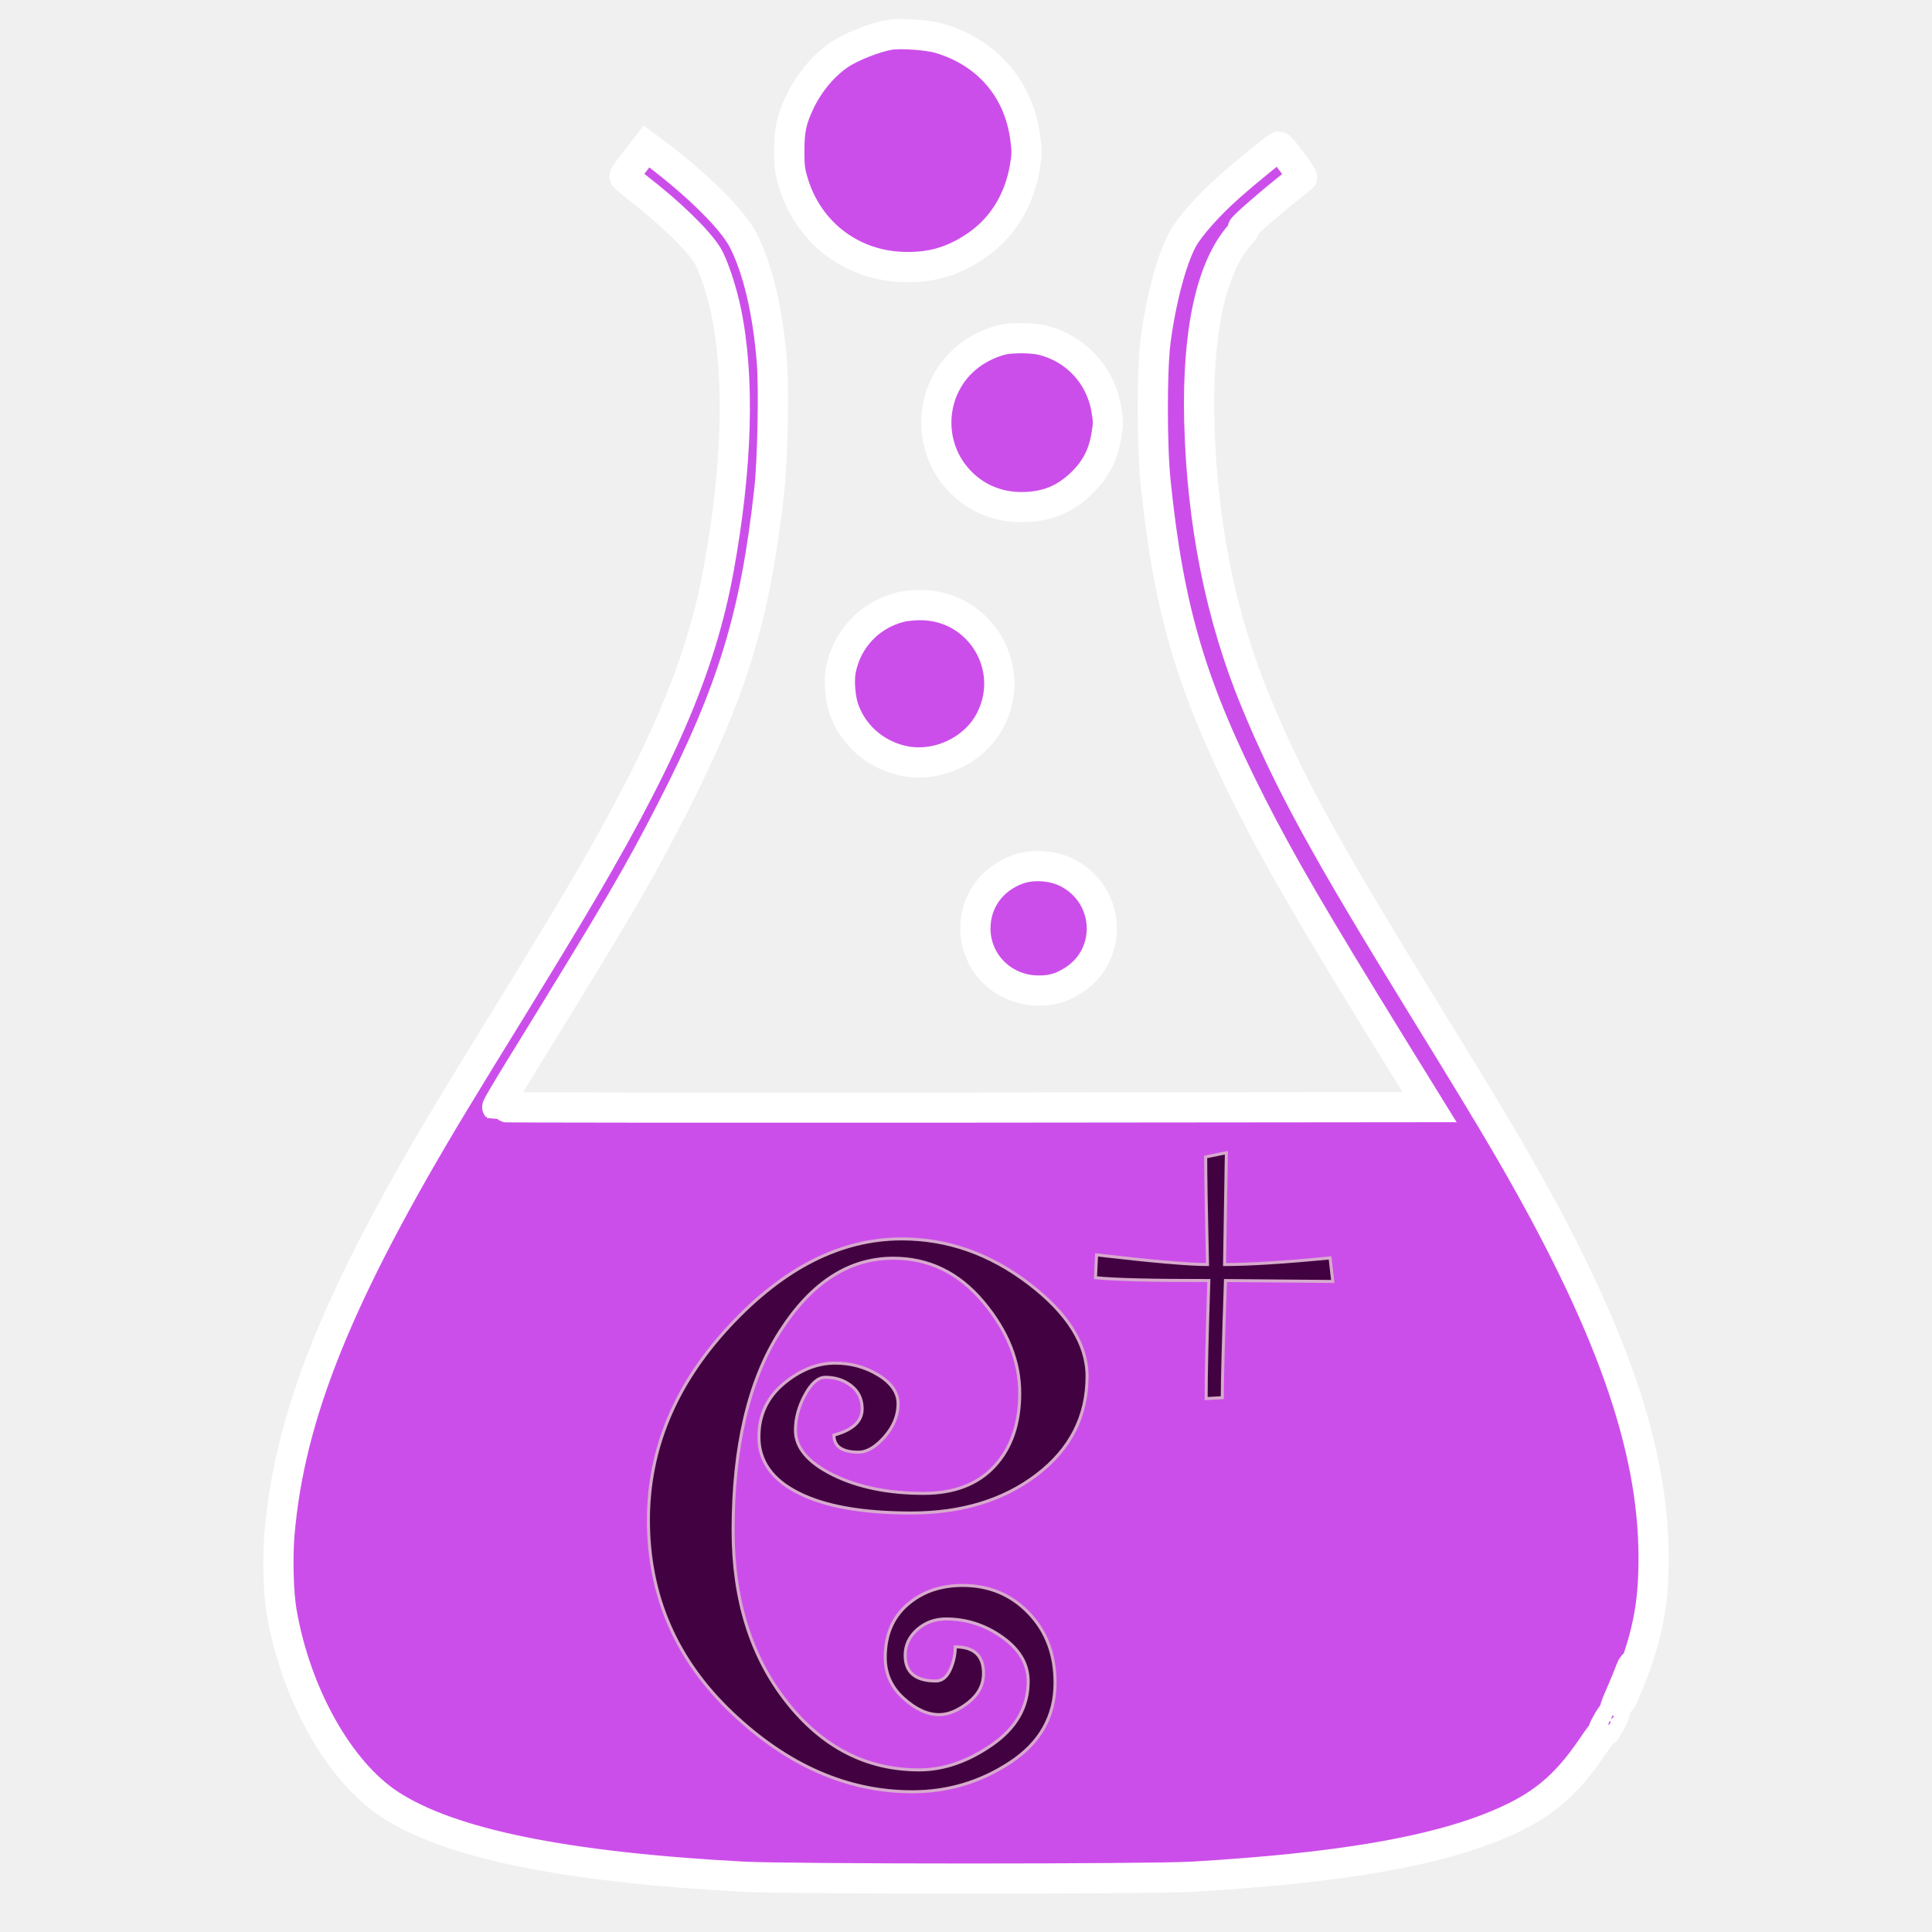
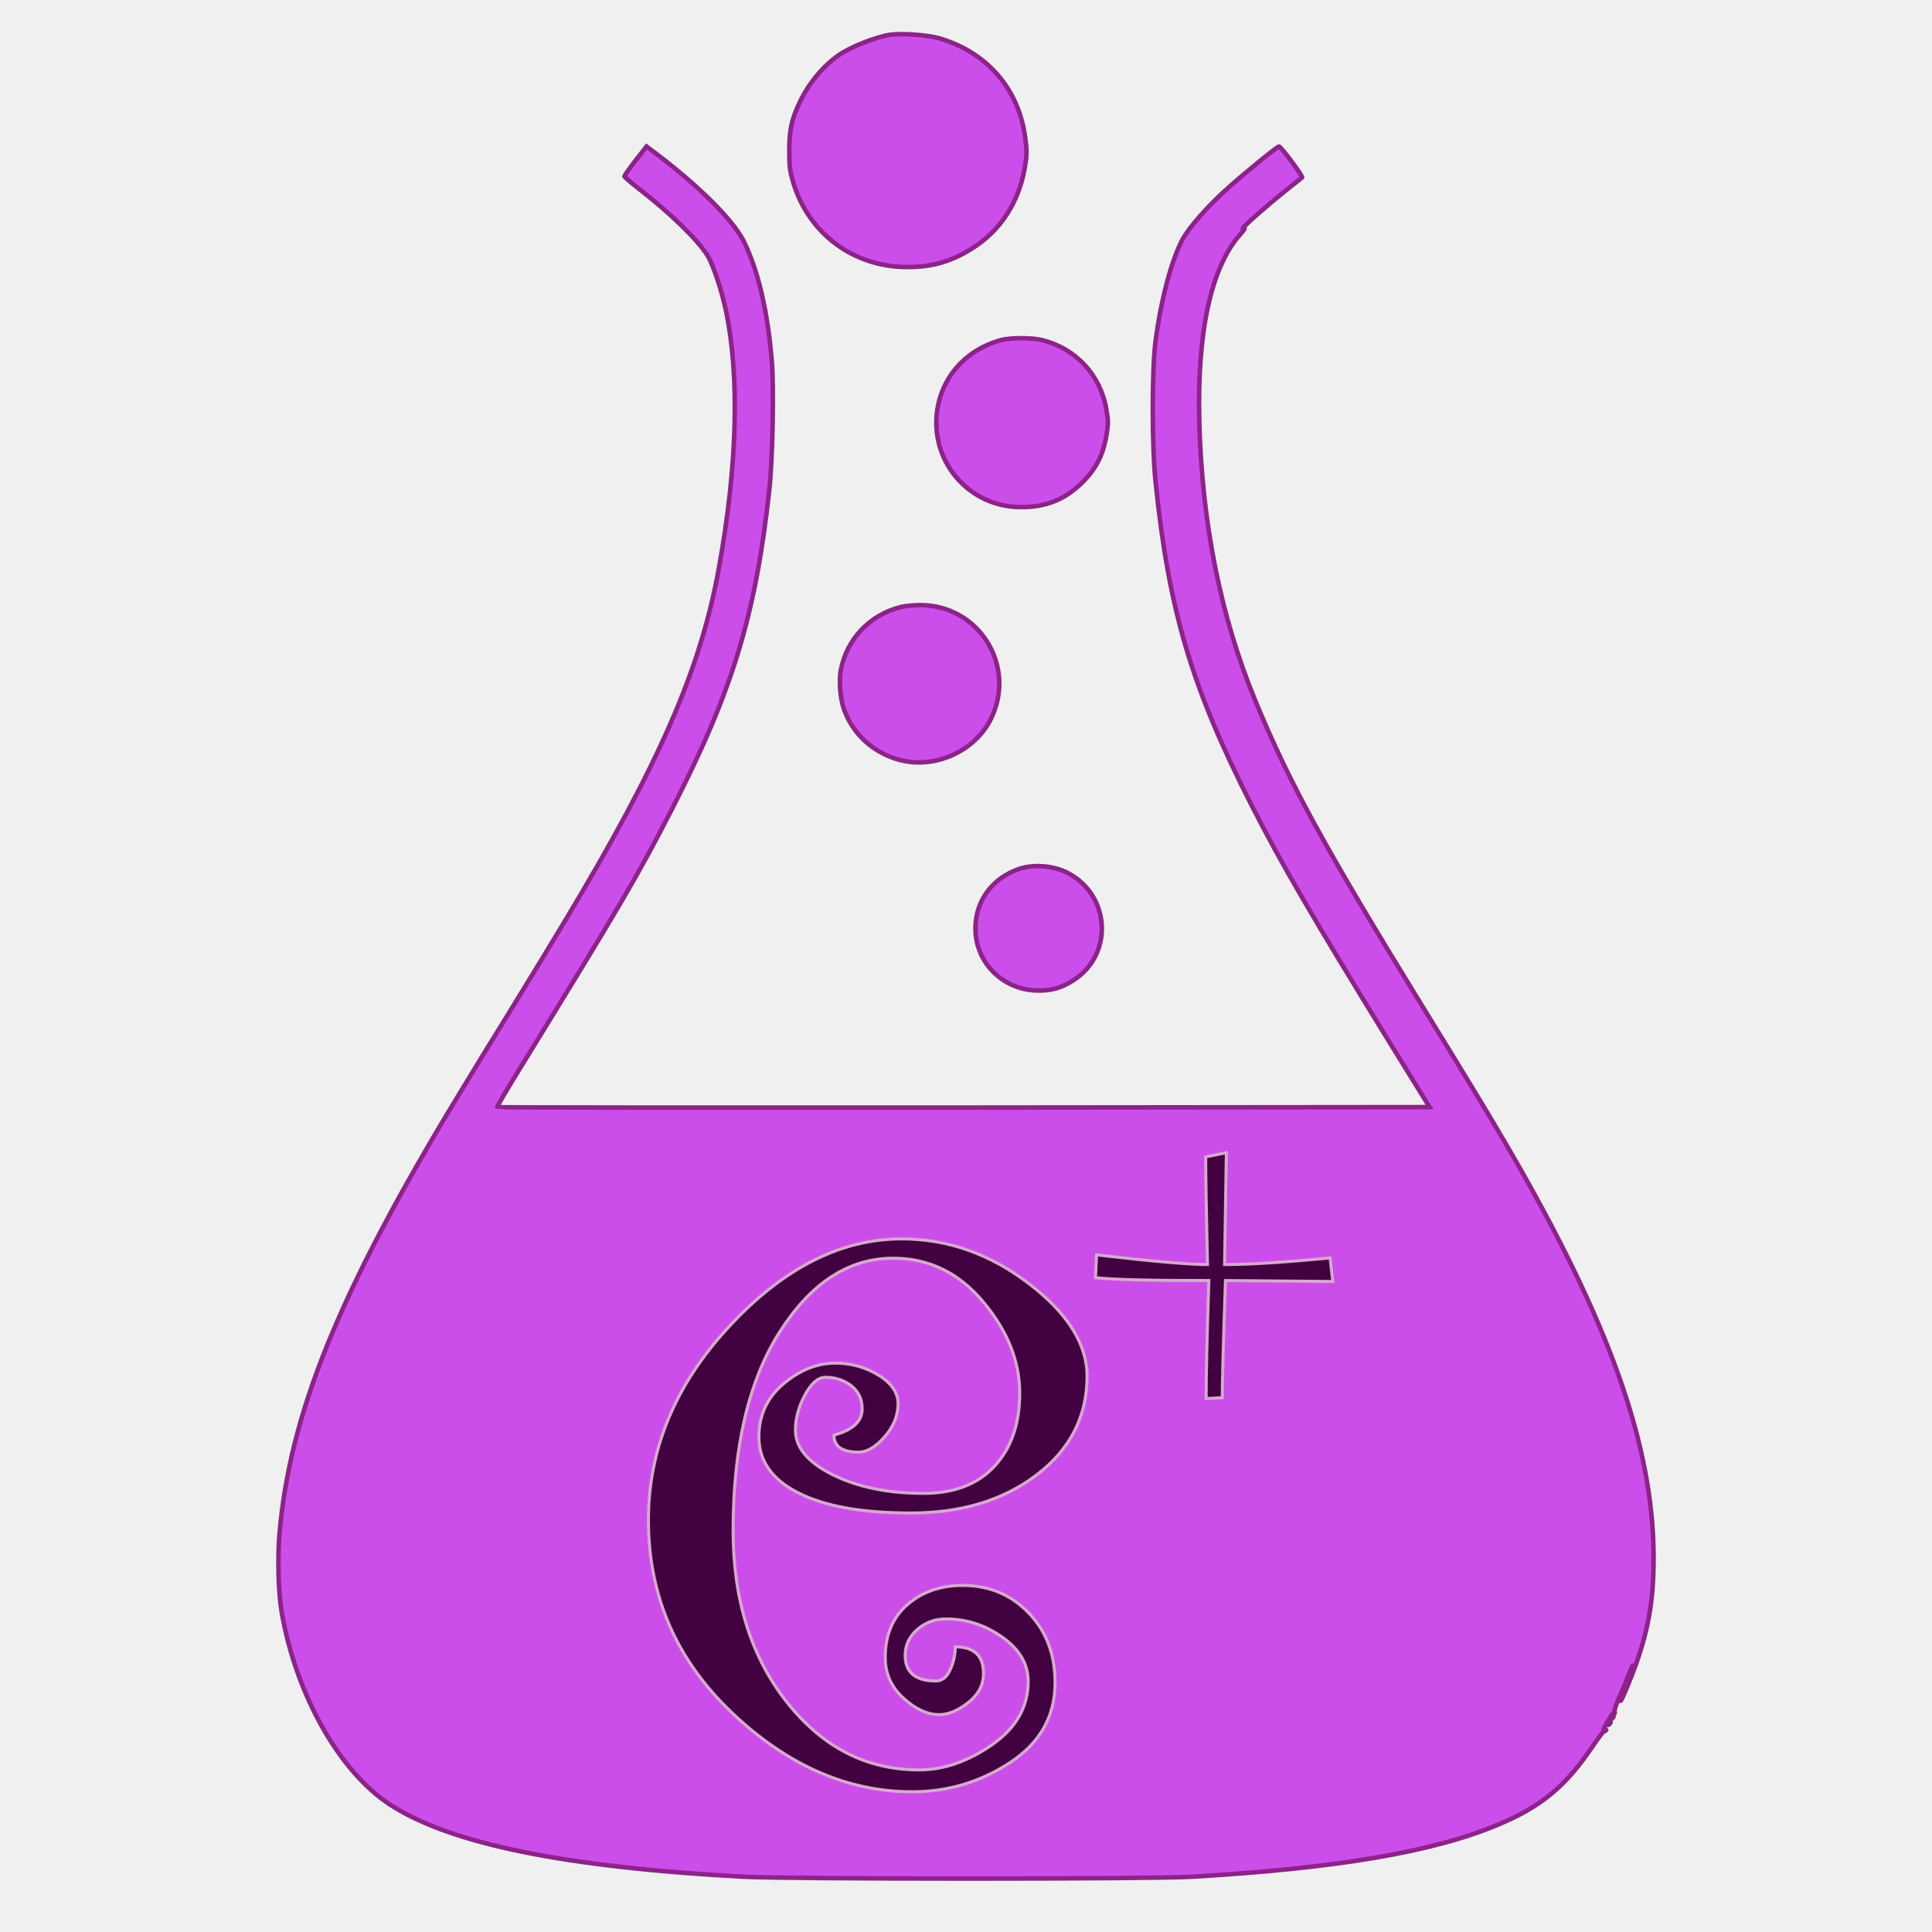
<svg xmlns="http://www.w3.org/2000/svg" enable-background="new 0 0 1280 1280" version="1.1" viewBox="0 0 1280 1280">
-   <g transform="translate(0 1280) scale(.1 -.1)" fill="#CC4EEA" stroke="#fff" stroke-miterlimit="10" stroke-width="200">
+   <g transform="translate(0 1280) scale(.1 -.1)" fill="#CC4EEA" stroke="#8C2389" stroke-miterlimit="10" stroke-width="30">
    <path d="m5897.4 12570c-97-15.7-260-79.6-338-133.7-106-72.7-203-189.7-262-316.5-54-114-68-181.8-68-320.4 0-104.2 4-135.6 27-211.3 103-337.1 398-556.3 751-557.3 168-1 297 36.4 437 125.8 185 117 305 302.7 345 531.8 14 82.6 15 110.1 4 191.7-41 328.3-251 572.1-571 666.4-74 21.5-252 34.3-325 23.5z" />
    <path d="m4210.4 11736c-40-52.1-73-98.3-73-104.2 0-4.9 40-39.3 88-76.7 215-166.1 402-348 464-451.2 36-60 91-224.1 119-355.8 94-442.3 77-1040.9-47-1720.1-122-666.4-393-1287.6-1010-2315.8-81-135.6-243-401-359-589.8-117-188.7-291-472.8-386-630.1-765-1266-1088-2066.1-1155-2858.3-13-158.3-7-392.2 15-516 95-545.5 381-1053.7 716-1272.9 399-260.5 1156-414.8 2340-478.7 326-16.7 2688-16.7 2980 0 964 57 1598 165.1 2028 347 278 117 439 249.7 612 503.3 43 63.9 81 114 84 113 2-2 8 1 13 5.9s3 5.9-4 2c-20-10.8-15 3.9 21 65.9 18 30.5 36 53.1 40 49.1s4-1 1 7.9c-3 7.9 9 45.2 26 82.6 17 38.3 47 109.1 66 157.3 18 49.1 31 75.7 28 60-4-15.7-24-72.7-46-126.8s-38-100.3-35-102.2c5-4.9 68 145.5 105 249.7 85 243.8 115 434.5 114 705.7-2 740.1-295 1560.9-966 2712.9-116 199.5-289 484.6-572 943.6-643 1044.8-877 1473.4-1099 2010.1-231 558.3-356 1182.5-373 1858.7-14 593.7 79 1019.3 272 1235.5 22 25.6 34 41.3 26 37.4-8-5.9-12-4.9-10 2 6 14.7 154 145.5 279 245.7 58 46.2 109 87.5 114 91.4 8 6.9-140 205.4-153 205.4-12-1-208-160.2-328-266.4-137-120.9-265-265.4-311-349.9-73-135.6-144-405.9-179-676.3-24-190.7-24-696.9 1-933.8 88-851.2 238-1355.5 636-2138.8 199-390.2 400-736.2 933-1601.2l246-398.1-3086-2.9c-1698-1-3088 0-3091 2.9s64 116 148 252.6c669 1086.1 783 1280.7 1010 1723.1 401 782.4 553 1279.8 645 2118.2 21 189.7 31 675.3 16 847.3-27 334.2-93 613.3-190 803-71 136.6-296 360.7-578 574l-62 46.2-73-93.4z" />
    <path d="m6632.4 10547c-79-21.6-150-57-211-103.2-270-206.4-293-609.4-48-846.3 105-102.2 243-157.3 393-157.3 165 0 288 50.1 402 161.2 91 89.4 139 181.8 161 308.6 14 81.6 14 99.3 0 180.9-39 224.1-202 400-422 455.1-70 17.7-212 17.7-275 1z" />
    <path d="m5967.4 8778c-205-51.1-357-211.3-397-418.7-13-70.8-4-186.8 21-257.5 58-166.1 197-291.9 371-337.1 232-60.9 496 58 602 271.3 175 350.9-80 758.8-472 754.9-41-0.2-97-6.1-125-12.9z" />
    <path d="m6748.4 7042.1c-176-61.9-286-212.3-286-393.2 0-220.2 172-399.1 395-410.9 99-4.9 170 13.8 252 65.9 277 175.9 246 582.9-54 721.5-91 41.3-216 48.2-307 16.7z" />
    <path d="m10678 1422.8c-6-13.8-5-14.7 5-5.9 7 6.9 10 14.7 7 17.7-3 2.9-9-2-12-11.8z" />
    <path d="m10658 1383.4c-6-13.8-5-14.7 5-5.9 7 6.9 10 14.7 7 17.7s-9-1.9-12-11.8z" />
  </g>
  <path d="m632.9 1091.1c12.5 0 18.7 5.9 18.7 17.6 0 7.6-3.4 14-10.1 19.3-6.8 5.3-13.2 8-19.3 8-7.7 0-15.6-3.6-23.6-10.9-8.1-7.3-12.1-16.3-12.1-27 0-14.8 4.9-26.5 14.7-35s22-12.7 36.6-12.7c17.5 0 32.1 6.1 43.7 18.2 11.7 12.1 17.5 27.5 17.5 46.3 0 22.1-9.9 39.7-29.6 52.7s-41.4 19.5-65 19.5c-42.9 0-82.8-17.5-119.6-52.5s-55.2-77.5-55.2-127.5c0-47.1 17.9-90 53.7-128.5s73.8-57.8 114.1-57.8c30.2 0 58.2 9.8 84.1 29.5 25.8 19.7 38.7 40.2 38.7 61.5 0 26.6-11.1 48.3-33.2 65.2s-49.9 25.4-83.3 25.4c-32.3 0-57.2-4.4-74.7-13.3-17.5-8.8-26.2-21.2-26.2-37.1 0-14.3 5.4-26 16.3-35.2 10.9-9.1 22.3-13.7 34.2-13.7 10.6 0 20.2 2.7 28.8 8s12.9 11.7 12.9 18.9c0 7.8-3 15.1-8.9 21.9-6 6.8-11.7 10.2-17.3 10.2-10.9 0-16.3-3.8-16.3-11.3 12.5-3.4 18.7-9.1 18.7-17.4 0-6.4-2.4-11.5-7.2-15.3-4.8-3.7-10.5-5.6-17.1-5.6-4.8 0-9.3 3.8-13.5 11.5s-6.4 15.6-6.4 23.6c0 11.5 8.3 21.3 24.8 29.5 16.6 8.2 36.6 12.3 60.2 12.3 20.1 0 35.8-6 46.9-18s16.7-28.1 16.7-48.4c0-21.1-8.1-41.3-24.2-60.5-16.2-19.3-36-28.9-59.6-28.9-29.4 0-54.4 16.2-75.1 48.6s-31 76.4-31 131.8c0 45.8 11.9 83.7 35.6 113.7s52.9 44.9 87.6 44.9c16.2 0 32.3-5.5 48.3-16.6s24-25.1 24-42c0-11.5-5.7-21.2-17.1-29.3s-23.8-12.1-37.4-12.1c-7.4 0-13.8 2.4-19.1 7.1s-7.9 10.4-7.9 17c0 11.3 6.8 17 20.3 17 4 0 7.2-2.4 9.5-7.4 2.2-4.8 3.4-9.9 3.4-15.2z" fill="#420140" stroke="#D7AACD" stroke-miterlimit="10" stroke-width="2" />
  <polygon points="710 431 842 431 842 431" fill="none" />
  <path d="m883 849-71.1-0.6c-1.4 40.2-2.1 66.1-2.1 77.6l-10.7 0.6c0-16 0.6-42.1 1.8-78.2-38.3 0-63.3-0.6-75.1-1.9l0.7-15.1c37.1 4.3 61.5 6.4 73.5 6.4-0.8-35.7-1.2-59.5-1.2-71.3l13.7-2.8-1.2 74.1c16.7 0 40-1.5 69.9-4.4l1.8 15.6z" fill="#420140" stroke="#D7AACD" stroke-miterlimit="10" stroke-width="2" />
  <rect x="1453.2" y="1074.8" width="0" height="2.2" fill="none" />
</svg>
